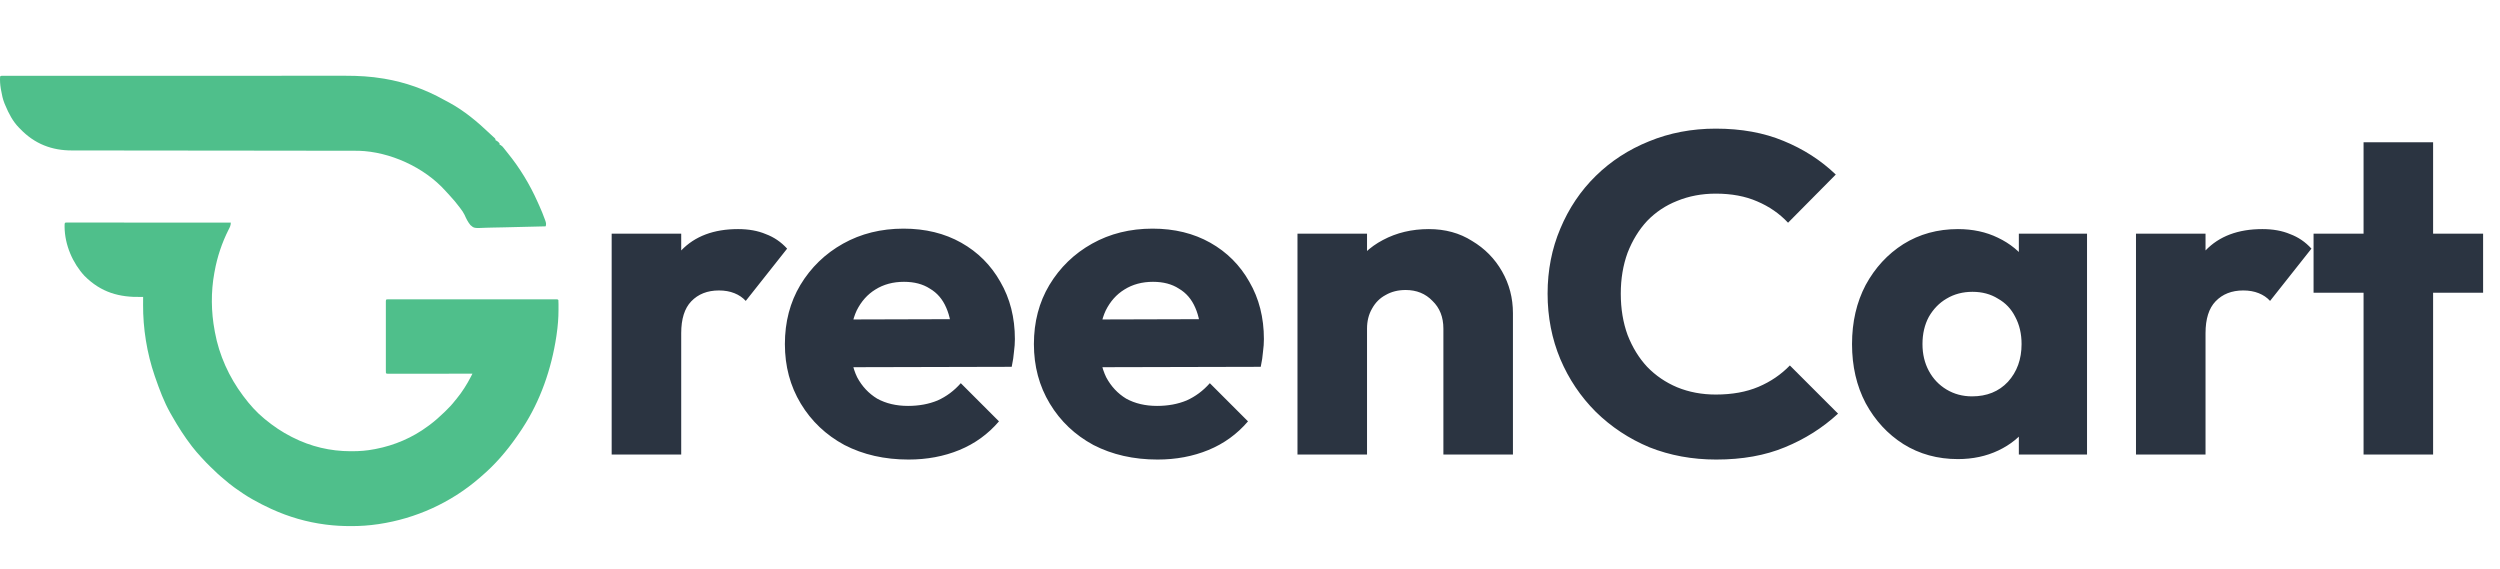
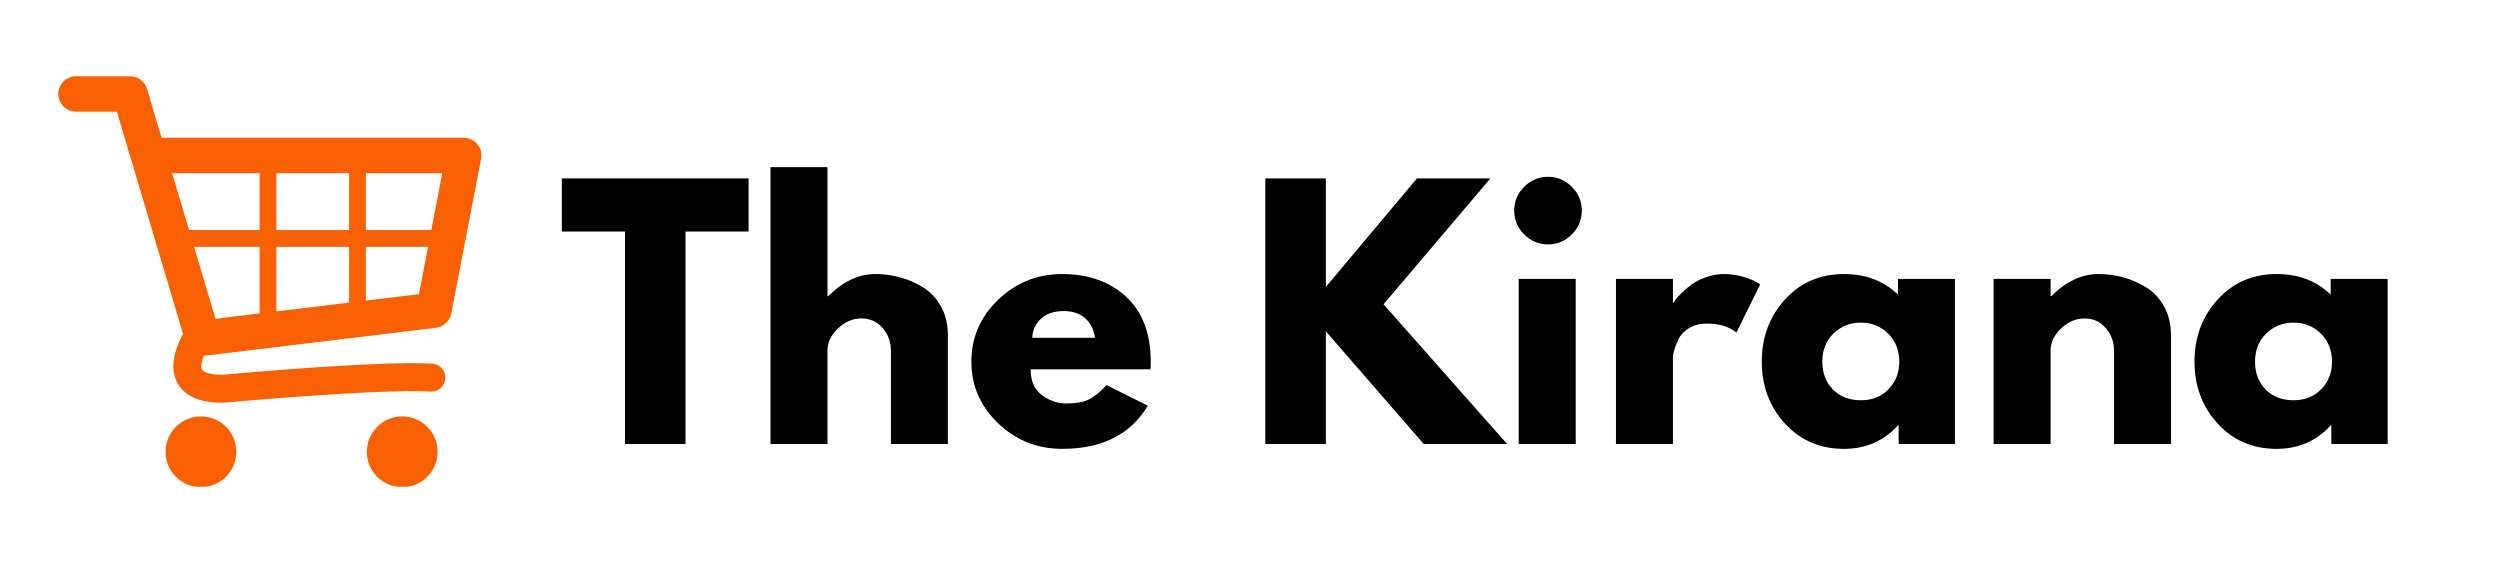
<svg xmlns="http://www.w3.org/2000/svg" width="132" height="30" viewBox="0 0 132 30" fill="none">
-   <path d="M32.296 24V12.336H35.968V24H32.296ZM35.968 17.592L34.432 16.392C34.736 15.032 35.248 13.976 35.968 13.224C36.688 12.472 37.688 12.096 38.968 12.096C39.528 12.096 40.016 12.184 40.432 12.36C40.864 12.52 41.24 12.776 41.56 13.128L39.376 15.888C39.216 15.712 39.016 15.576 38.776 15.48C38.536 15.384 38.264 15.336 37.96 15.336C37.352 15.336 36.864 15.528 36.496 15.912C36.144 16.28 35.968 16.84 35.968 17.592ZM47.97 24.264C46.706 24.264 45.578 24.008 44.586 23.496C43.61 22.968 42.842 22.24 42.282 21.312C41.722 20.384 41.442 19.336 41.442 18.168C41.442 17 41.714 15.96 42.258 15.048C42.818 14.12 43.57 13.392 44.514 12.864C45.458 12.336 46.522 12.072 47.706 12.072C48.858 12.072 49.874 12.32 50.754 12.816C51.634 13.312 52.322 14 52.818 14.88C53.33 15.76 53.586 16.768 53.586 17.904C53.586 18.112 53.57 18.336 53.538 18.576C53.522 18.8 53.482 19.064 53.418 19.368L43.362 19.392V16.872L51.858 16.848L50.274 17.904C50.258 17.232 50.154 16.68 49.962 16.248C49.77 15.8 49.482 15.464 49.098 15.24C48.73 15 48.274 14.88 47.73 14.88C47.154 14.88 46.65 15.016 46.218 15.288C45.802 15.544 45.474 15.912 45.234 16.392C45.01 16.872 44.898 17.456 44.898 18.144C44.898 18.832 45.018 19.424 45.258 19.92C45.514 20.4 45.866 20.776 46.314 21.048C46.778 21.304 47.322 21.432 47.946 21.432C48.522 21.432 49.042 21.336 49.506 21.144C49.97 20.936 50.378 20.632 50.73 20.232L52.746 22.248C52.17 22.92 51.474 23.424 50.658 23.76C49.842 24.096 48.946 24.264 47.97 24.264ZM61.118 24.264C59.855 24.264 58.727 24.008 57.734 23.496C56.758 22.968 55.99 22.24 55.431 21.312C54.87 20.384 54.59 19.336 54.59 18.168C54.59 17 54.862 15.96 55.407 15.048C55.967 14.12 56.718 13.392 57.663 12.864C58.606 12.336 59.67 12.072 60.855 12.072C62.007 12.072 63.023 12.32 63.903 12.816C64.782 13.312 65.471 14 65.966 14.88C66.478 15.76 66.734 16.768 66.734 17.904C66.734 18.112 66.719 18.336 66.686 18.576C66.671 18.8 66.63 19.064 66.567 19.368L56.511 19.392V16.872L65.007 16.848L63.422 17.904C63.407 17.232 63.303 16.68 63.111 16.248C62.919 15.8 62.63 15.464 62.246 15.24C61.879 15 61.422 14.88 60.879 14.88C60.303 14.88 59.798 15.016 59.367 15.288C58.95 15.544 58.623 15.912 58.383 16.392C58.158 16.872 58.047 17.456 58.047 18.144C58.047 18.832 58.166 19.424 58.407 19.92C58.663 20.4 59.014 20.776 59.462 21.048C59.926 21.304 60.471 21.432 61.094 21.432C61.67 21.432 62.191 21.336 62.654 21.144C63.118 20.936 63.526 20.632 63.879 20.232L65.894 22.248C65.319 22.92 64.623 23.424 63.806 23.76C62.99 24.096 62.094 24.264 61.118 24.264ZM76.211 24V17.352C76.211 16.744 76.019 16.256 75.635 15.888C75.267 15.504 74.795 15.312 74.219 15.312C73.819 15.312 73.467 15.4 73.163 15.576C72.859 15.736 72.619 15.976 72.443 16.296C72.267 16.6 72.179 16.952 72.179 17.352L70.763 16.656C70.763 15.744 70.963 14.944 71.363 14.256C71.763 13.568 72.315 13.04 73.019 12.672C73.739 12.288 74.547 12.096 75.443 12.096C76.307 12.096 77.067 12.304 77.723 12.72C78.395 13.12 78.923 13.656 79.307 14.328C79.691 15 79.883 15.736 79.883 16.536V24H76.211ZM68.507 24V12.336H72.179V24H68.507ZM90.617 24.264C89.353 24.264 88.177 24.048 87.089 23.616C86.017 23.168 85.073 22.544 84.257 21.744C83.457 20.944 82.833 20.016 82.385 18.96C81.937 17.888 81.713 16.736 81.713 15.504C81.713 14.272 81.937 13.128 82.385 12.072C82.833 11 83.457 10.072 84.257 9.288C85.057 8.504 85.993 7.896 87.065 7.464C88.153 7.016 89.329 6.792 90.593 6.792C91.937 6.792 93.129 7.008 94.169 7.44C95.225 7.872 96.145 8.464 96.929 9.216L94.409 11.76C93.961 11.28 93.417 10.904 92.777 10.632C92.153 10.36 91.425 10.224 90.593 10.224C89.857 10.224 89.177 10.352 88.553 10.608C87.945 10.848 87.417 11.2 86.969 11.664C86.537 12.128 86.193 12.688 85.937 13.344C85.697 14 85.577 14.72 85.577 15.504C85.577 16.304 85.697 17.032 85.937 17.688C86.193 18.344 86.537 18.904 86.969 19.368C87.417 19.832 87.945 20.192 88.553 20.448C89.177 20.704 89.857 20.832 90.593 20.832C91.457 20.832 92.209 20.696 92.849 20.424C93.489 20.152 94.041 19.776 94.505 19.296L97.049 21.84C96.233 22.592 95.297 23.184 94.241 23.616C93.201 24.048 91.993 24.264 90.617 24.264ZM103.379 24.24C102.307 24.24 101.347 23.976 100.499 23.448C99.667 22.92 99.003 22.2 98.507 21.288C98.027 20.376 97.787 19.336 97.787 18.168C97.787 17 98.027 15.96 98.507 15.048C99.003 14.136 99.667 13.416 100.499 12.888C101.347 12.36 102.307 12.096 103.379 12.096C104.163 12.096 104.867 12.248 105.491 12.552C106.131 12.856 106.651 13.28 107.051 13.824C107.451 14.352 107.675 14.96 107.723 15.648V20.688C107.675 21.376 107.451 21.992 107.051 22.536C106.667 23.064 106.155 23.48 105.515 23.784C104.875 24.088 104.163 24.24 103.379 24.24ZM104.123 20.928C104.907 20.928 105.539 20.672 106.019 20.16C106.499 19.632 106.739 18.968 106.739 18.168C106.739 17.624 106.627 17.144 106.403 16.728C106.195 16.312 105.891 15.992 105.491 15.768C105.107 15.528 104.659 15.408 104.147 15.408C103.635 15.408 103.179 15.528 102.779 15.768C102.395 15.992 102.083 16.312 101.843 16.728C101.619 17.144 101.507 17.624 101.507 18.168C101.507 18.696 101.619 19.168 101.843 19.584C102.067 20 102.379 20.328 102.779 20.568C103.179 20.808 103.627 20.928 104.123 20.928ZM106.595 24V20.856L107.147 18.024L106.595 15.192V12.336H110.195V24H106.595ZM112.78 24V12.336H116.452V24H112.78ZM116.452 17.592L114.916 16.392C115.22 15.032 115.732 13.976 116.452 13.224C117.172 12.472 118.172 12.096 119.452 12.096C120.012 12.096 120.5 12.184 120.916 12.36C121.348 12.52 121.724 12.776 122.044 13.128L119.86 15.888C119.7 15.712 119.5 15.576 119.26 15.48C119.02 15.384 118.748 15.336 118.444 15.336C117.836 15.336 117.348 15.528 116.98 15.912C116.628 16.28 116.452 16.84 116.452 17.592ZM124.796 24V7.512H128.468V24H124.796ZM122.156 15.456V12.336H131.108V15.456H122.156Z" fill="#2B3441" />
-   <path d="M3.506 11.75C3.533 11.75 3.559 11.75 3.587 11.75C3.632 11.75 3.632 11.75 3.679 11.75C3.73 11.75 3.73 11.75 3.782 11.75C3.817 11.75 3.853 11.75 3.89 11.75C3.99 11.75 4.089 11.75 4.189 11.75C4.296 11.751 4.403 11.751 4.51 11.751C4.696 11.751 4.882 11.751 5.068 11.751C5.337 11.751 5.606 11.751 5.874 11.751C6.31 11.751 6.746 11.752 7.182 11.752C7.606 11.752 8.03 11.752 8.454 11.752C8.48 11.752 8.506 11.752 8.533 11.752C8.664 11.752 8.794 11.753 8.925 11.753C10.012 11.753 11.099 11.754 12.186 11.754C12.186 11.912 12.133 12.002 12.064 12.135C11.721 12.817 11.469 13.563 11.333 14.325C11.328 14.354 11.322 14.384 11.316 14.414C11.134 15.408 11.146 16.465 11.333 17.456C11.338 17.482 11.342 17.509 11.347 17.536C11.569 18.76 12.103 19.918 12.825 20.884C12.838 20.901 12.851 20.918 12.864 20.935C13.185 21.367 13.544 21.768 13.952 22.103C13.977 22.124 13.977 22.124 14.003 22.145C14.437 22.503 14.889 22.808 15.383 23.059C15.405 23.07 15.427 23.081 15.449 23.092C16.413 23.583 17.448 23.824 18.512 23.825C18.535 23.825 18.559 23.825 18.583 23.825C18.984 23.825 19.373 23.796 19.768 23.718C19.792 23.713 19.817 23.709 19.842 23.704C20.817 23.517 21.784 23.11 22.6 22.498C22.649 22.462 22.649 22.462 22.7 22.425C22.966 22.226 23.211 22.006 23.453 21.773C23.469 21.757 23.486 21.741 23.503 21.725C23.692 21.543 23.869 21.358 24.031 21.147C24.055 21.118 24.079 21.09 24.104 21.06C24.4 20.699 24.656 20.295 24.872 19.873C24.885 19.846 24.899 19.819 24.913 19.792C24.924 19.771 24.934 19.751 24.945 19.73C24.921 19.73 24.898 19.73 24.874 19.73C24.306 19.731 23.739 19.731 23.172 19.732C22.897 19.732 22.623 19.732 22.348 19.733C22.109 19.733 21.87 19.733 21.631 19.733C21.504 19.733 21.378 19.733 21.251 19.733C21.132 19.734 21.013 19.734 20.894 19.734C20.85 19.734 20.806 19.734 20.762 19.734C20.703 19.734 20.643 19.734 20.583 19.734C20.55 19.734 20.517 19.734 20.482 19.734C20.407 19.73 20.407 19.73 20.377 19.697C20.374 19.647 20.373 19.597 20.373 19.547C20.373 19.514 20.373 19.482 20.373 19.449C20.373 19.413 20.373 19.377 20.373 19.34C20.373 19.302 20.373 19.265 20.373 19.226C20.373 19.101 20.373 18.976 20.373 18.852C20.373 18.765 20.373 18.679 20.373 18.593C20.373 18.411 20.373 18.23 20.373 18.049C20.373 17.839 20.373 17.629 20.373 17.42C20.373 17.218 20.373 17.017 20.373 16.815C20.373 16.729 20.373 16.643 20.373 16.558C20.373 16.438 20.373 16.318 20.373 16.198C20.373 16.162 20.373 16.126 20.373 16.089C20.373 16.057 20.373 16.024 20.373 15.991C20.373 15.963 20.373 15.934 20.373 15.905C20.377 15.841 20.377 15.841 20.407 15.808C20.456 15.805 20.504 15.804 20.552 15.804C20.584 15.804 20.616 15.804 20.648 15.804C20.683 15.804 20.718 15.804 20.754 15.804C20.791 15.804 20.828 15.804 20.866 15.804C20.969 15.804 21.072 15.804 21.175 15.804C21.286 15.804 21.397 15.804 21.508 15.804C21.725 15.803 21.943 15.803 22.16 15.804C22.337 15.804 22.513 15.804 22.69 15.804C22.715 15.804 22.74 15.804 22.766 15.804C22.817 15.804 22.868 15.804 22.919 15.804C23.397 15.803 23.876 15.804 24.354 15.804C24.765 15.804 25.176 15.804 25.587 15.804C26.063 15.804 26.54 15.803 27.017 15.804C27.067 15.804 27.118 15.804 27.169 15.804C27.206 15.804 27.206 15.804 27.245 15.804C27.421 15.804 27.598 15.804 27.774 15.803C27.989 15.803 28.204 15.803 28.419 15.804C28.529 15.804 28.639 15.804 28.748 15.804C28.867 15.803 28.986 15.804 29.105 15.804C29.14 15.804 29.175 15.804 29.211 15.804C29.242 15.804 29.274 15.804 29.306 15.804C29.334 15.804 29.361 15.804 29.39 15.804C29.451 15.808 29.451 15.808 29.482 15.841C29.491 15.989 29.489 16.138 29.489 16.286C29.489 16.319 29.489 16.319 29.489 16.354C29.489 16.792 29.454 17.22 29.39 17.654C29.383 17.707 29.383 17.707 29.375 17.762C29.116 19.482 28.528 21.171 27.594 22.597C27.573 22.629 27.553 22.66 27.532 22.693C27.472 22.782 27.412 22.871 27.35 22.96C27.327 22.993 27.304 23.027 27.28 23.061C26.745 23.829 26.131 24.54 25.432 25.135C25.392 25.17 25.351 25.205 25.311 25.241C23.791 26.556 21.936 27.38 20.014 27.669C19.991 27.672 19.968 27.675 19.945 27.679C19.482 27.747 19.021 27.779 18.554 27.778C18.532 27.778 18.51 27.778 18.488 27.778C18.08 27.777 17.677 27.756 17.271 27.706C17.239 27.702 17.208 27.698 17.175 27.694C16.203 27.569 15.249 27.294 14.348 26.882C14.328 26.873 14.309 26.864 14.289 26.855C13.977 26.713 13.673 26.557 13.373 26.387C13.352 26.376 13.332 26.364 13.31 26.352C13.011 26.183 12.726 25.992 12.445 25.79C12.414 25.768 12.384 25.747 12.353 25.724C12.182 25.599 12.018 25.468 11.857 25.326C11.79 25.267 11.722 25.21 11.653 25.154C11.527 25.048 11.409 24.935 11.292 24.819C11.228 24.756 11.164 24.695 11.098 24.634C10.951 24.496 10.814 24.347 10.677 24.198C10.652 24.171 10.627 24.145 10.602 24.117C10.453 23.956 10.311 23.792 10.176 23.619C10.16 23.599 10.145 23.579 10.128 23.558C9.741 23.058 9.404 22.528 9.088 21.973C9.056 21.917 9.023 21.86 8.991 21.804C8.66 21.218 8.419 20.569 8.197 19.928C8.18 19.881 8.18 19.881 8.164 19.833C7.757 18.645 7.547 17.341 7.555 16.076C7.555 16.037 7.556 15.998 7.556 15.958C7.556 15.864 7.557 15.77 7.557 15.676C7.519 15.677 7.519 15.677 7.48 15.678C6.307 15.706 5.344 15.45 4.462 14.568C3.838 13.893 3.42 12.935 3.41 11.977C3.411 11.757 3.411 11.757 3.506 11.75Z" fill="#4FBF8B" />
-   <path d="M0.16 4.004C0.187 4.004 0.214 4.004 0.242 4.004C0.287 4.004 0.287 4.004 0.333 4.004C0.364 4.004 0.396 4.004 0.429 4.004C0.536 4.004 0.644 4.004 0.752 4.004C0.829 4.004 0.907 4.004 0.984 4.004C1.154 4.004 1.323 4.004 1.492 4.004C1.744 4.004 1.995 4.004 2.247 4.003C2.722 4.003 3.198 4.003 3.674 4.003C4.041 4.003 4.409 4.003 4.777 4.003C4.882 4.003 4.988 4.003 5.094 4.003C5.12 4.003 5.146 4.003 5.174 4.003C5.914 4.002 6.654 4.002 7.394 4.002C7.422 4.002 7.45 4.002 7.479 4.002C7.62 4.002 7.762 4.002 7.903 4.002C7.931 4.002 7.96 4.002 7.989 4.002C8.045 4.002 8.102 4.002 8.159 4.002C9.042 4.002 9.925 4.002 10.809 4.002C11.801 4.001 12.793 4.001 13.785 4.001C13.891 4.001 13.997 4.001 14.103 4.001C14.129 4.001 14.155 4.001 14.182 4.001C14.601 4.001 15.02 4.001 15.439 4C15.86 4 16.282 4 16.704 4C16.954 4 17.204 4 17.454 4C17.642 4 17.829 4 18.017 4C18.092 4 18.168 4 18.243 4C18.911 3.999 19.575 4.035 20.236 4.147C20.257 4.15 20.277 4.153 20.299 4.157C21.391 4.341 22.458 4.717 23.439 5.268C23.532 5.32 23.625 5.369 23.719 5.417C24.509 5.846 25.209 6.43 25.869 7.06C25.913 7.101 25.958 7.142 26.002 7.183C26.024 7.203 26.046 7.223 26.069 7.245C26.097 7.27 26.097 7.27 26.125 7.295C26.163 7.337 26.163 7.337 26.163 7.403C26.19 7.416 26.19 7.416 26.218 7.43C26.284 7.469 26.328 7.505 26.376 7.568C26.376 7.59 26.376 7.611 26.376 7.634C26.394 7.643 26.412 7.651 26.431 7.66C26.501 7.702 26.536 7.739 26.587 7.805C26.658 7.896 26.73 7.987 26.803 8.077C27.436 8.854 27.971 9.731 28.386 10.665C28.417 10.734 28.448 10.802 28.479 10.871C28.584 11.105 28.681 11.34 28.768 11.583C28.78 11.615 28.78 11.615 28.792 11.649C28.833 11.765 28.846 11.833 28.812 11.951C28.311 11.967 27.81 11.98 27.309 11.987C27.077 11.991 26.844 11.995 26.612 12.004C26.409 12.01 26.206 12.015 26.003 12.016C25.895 12.017 25.788 12.019 25.681 12.024C25.031 12.054 25.031 12.054 24.838 11.884C24.704 11.721 24.614 11.539 24.528 11.343C24.469 11.219 24.393 11.113 24.311 11.006C24.297 10.988 24.284 10.97 24.27 10.951C24.1 10.724 23.92 10.507 23.727 10.303C23.574 10.139 23.574 10.139 23.529 10.087C22.392 8.815 20.566 8.009 18.941 7.961C18.75 7.958 18.558 7.959 18.367 7.959C18.302 7.959 18.237 7.959 18.172 7.959C17.994 7.958 17.816 7.958 17.638 7.958C17.446 7.958 17.254 7.958 17.062 7.958C16.75 7.957 16.439 7.957 16.128 7.957C15.602 7.957 15.076 7.956 14.55 7.955C14.347 7.955 14.145 7.955 13.942 7.954C13.92 7.954 13.897 7.954 13.874 7.954C13.339 7.954 12.804 7.953 12.268 7.952C12.245 7.952 12.222 7.952 12.197 7.952C11.651 7.952 11.105 7.951 10.559 7.951C10.524 7.951 10.524 7.951 10.488 7.951C10.299 7.95 10.11 7.95 9.92 7.95C9.139 7.95 8.358 7.949 7.577 7.947C7.467 7.947 7.356 7.947 7.246 7.947C7.224 7.947 7.202 7.947 7.18 7.947C6.831 7.946 6.482 7.946 6.133 7.946C5.782 7.946 5.431 7.946 5.08 7.945C4.89 7.944 4.7 7.944 4.51 7.944C4.336 7.945 4.162 7.944 3.988 7.944C3.925 7.943 3.862 7.943 3.8 7.944C2.749 7.947 1.833 7.605 1.071 6.81C1.038 6.777 1.038 6.777 1.005 6.744C0.678 6.412 0.462 5.995 0.279 5.558C0.265 5.523 0.25 5.489 0.235 5.454C0.146 5.23 0.098 5.002 0.057 4.762C0.051 4.733 0.046 4.703 0.041 4.672C0.007 4.462 -0.009 4.254 0.005 4.041C0.052 3.991 0.095 4.004 0.16 4.004Z" fill="#4FBF8B" />
+   <defs>
+     <g />
+     <clipPath id="fd17fd8b91">
+       <path d="M 242 460.152 L 374 460.152 L 374 562 L 242 562 Z M 242 460.152 " clip-rule="nonzero" />
+     </clipPath>
+     <clipPath id="5f9876e2cd">
+       <path d="M 275 565 L 298 565 L 298 587.652 L 275 587.652 Z M 275 565 " clip-rule="nonzero" />
+     </clipPath>
+     <clipPath id="23c6120429">
+       <path d="M 338 565 L 361 565 L 361 587.652 L 338 587.652 Z M 338 565 " clip-rule="nonzero" />
+     </clipPath>
+   </defs>
+   <g transform="translate(3 4) scale(0.17) translate(-242 -460)">
+     <g clip-path="url(#fd17fd8b91)">
+       <path fill="#f86001" d="M 372.617 481.254 C 371.574 479.992 370.02 479.258 368.375 479.258 L 274.543 479.258 L 270.027 464.086 C 269.332 461.754 267.188 460.156 264.754 460.156 L 247.965 460.156 C 244.93 460.156 242.465 462.617 242.465 465.656 C 242.465 468.691 244.93 471.152 247.965 471.152 L 260.652 471.152 L 281.207 540.191 C 278.98 544.277 276.867 550.125 279.262 555.023 C 281.383 559.363 286.176 561.562 293.508 561.562 C 293.641 561.562 293.773 561.559 293.906 561.543 C 294.383 561.5 341.762 557.156 358.098 558.082 C 360.48 558.207 362.543 556.387 362.68 553.992 C 362.812 551.598 360.98 549.547 358.586 549.414 C 342 548.477 297.215 552.52 293.316 552.879 C 289.297 552.852 287.434 551.969 287.062 551.211 C 286.648 550.367 286.945 548.773 287.641 546.973 C 287.758 546.965 287.871 546.965 287.992 546.949 L 359.773 538.266 C 362.145 537.98 364.062 536.191 364.512 533.848 L 373.777 485.801 C 374.086 484.188 373.66 482.52 372.617 481.254 Z M 332.773 507.934 L 310.199 507.934 L 310.199 490.258 L 332.773 490.258 Z M 284.633 513.145 L 304.988 513.145 L 304.988 533.812 L 291.277 535.473 Z M 310.199 513.145 L 332.773 513.145 L 332.773 530.453 L 310.199 533.184 Z M 358.309 507.934 L 337.984 507.934 L 337.984 490.258 L 361.715 490.258 Z M 304.988 490.258 L 304.988 507.934 L 283.082 507.934 L 277.816 490.258 Z M 337.984 529.82 L 337.984 513.145 L 357.305 513.145 L 354.473 527.828 Z M 337.984 529.82 " fill-opacity="1" fill-rule="nonzero" />
+     </g>
+     <g clip-path="url(#5f9876e2cd)">
+       <path fill="#f86001" d="M 297.75 576.789 C 297.75 577.512 297.68 578.227 297.539 578.934 C 297.398 579.641 297.191 580.328 296.914 580.996 C 296.641 581.66 296.301 582.293 295.898 582.895 C 295.5 583.496 295.043 584.051 294.531 584.559 C 294.023 585.07 293.469 585.523 292.867 585.926 C 292.27 586.328 291.633 586.664 290.969 586.941 C 290.301 587.219 289.613 587.426 288.906 587.566 C 288.199 587.707 287.484 587.777 286.762 587.777 C 286.043 587.777 285.328 587.707 284.617 587.566 C 283.91 587.426 283.223 587.219 282.559 586.941 C 281.891 586.664 281.258 586.328 280.656 585.926 C 280.059 585.523 279.504 585.07 278.992 584.559 C 278.484 584.051 278.027 583.496 277.625 582.895 C 277.227 582.293 276.887 581.66 276.609 580.996 C 276.336 580.328 276.125 579.641 275.984 578.934 C 275.844 578.227 275.773 577.512 275.773 576.789 C 275.773 576.066 275.844 575.355 275.984 574.645 C 276.125 573.938 276.336 573.25 276.609 572.586 C 276.887 571.918 277.227 571.285 277.625 570.684 C 278.027 570.086 278.484 569.531 278.992 569.02 C 279.504 568.508 280.059 568.055 280.656 567.652 C 281.258 567.254 281.891 566.914 282.559 566.637 C 283.223 566.363 283.91 566.152 284.617 566.012 C 285.328 565.871 286.043 565.801 286.762 565.801 C 287.484 565.801 288.199 565.871 288.906 566.012 C 289.613 566.152 290.301 566.363 290.969 566.637 C 291.633 566.914 292.27 567.254 292.867 567.652 C 293.469 568.055 294.023 568.508 294.531 569.02 C 295.043 569.531 295.5 570.086 295.898 570.684 C 296.301 571.285 296.641 571.918 296.914 572.586 C 297.191 573.25 297.398 573.938 297.539 574.645 C 297.68 575.355 297.75 576.066 297.75 576.789 Z M 297.75 576.789 " fill-opacity="1" fill-rule="nonzero" />
+     </g>
+     <g clip-path="url(#23c6120429)">
+       <path fill="#f86001" d="M 360.27 576.789 C 360.27 577.512 360.199 578.227 360.059 578.934 C 359.918 579.641 359.711 580.328 359.434 580.996 C 359.156 581.66 358.82 582.293 358.418 582.895 C 358.02 583.496 357.562 584.051 357.051 584.559 C 356.543 585.07 355.988 585.523 355.387 585.926 C 354.785 586.328 354.152 586.664 353.488 586.941 C 352.82 587.219 352.133 587.426 351.426 587.566 C 350.719 587.707 350.004 587.777 349.281 587.777 C 348.559 587.777 347.848 587.707 347.137 587.566 C 346.43 587.426 345.742 587.219 345.078 586.941 C 344.41 586.664 343.777 586.328 343.176 585.926 C 342.578 585.523 342.023 585.07 341.512 584.559 C 341 584.051 340.547 583.496 340.145 582.895 C 339.746 582.293 339.406 581.66 339.129 580.996 C 338.855 580.328 338.645 579.641 338.504 578.934 C 338.363 578.227 338.293 577.512 338.293 576.789 C 338.293 576.066 338.363 575.355 338.504 574.645 C 338.645 573.938 338.855 573.25 339.129 572.586 C 339.406 571.918 339.746 571.285 340.145 570.684 C 340.547 570.086 341 569.531 341.512 569.02 C 342.023 568.508 342.578 568.055 343.176 567.652 C 343.777 567.254 344.41 566.914 345.078 566.637 C 345.742 566.363 346.43 566.152 347.137 566.012 C 347.848 565.871 348.559 565.801 349.281 565.801 C 350.004 565.801 350.719 565.871 351.426 566.012 C 352.133 566.152 352.82 566.363 353.488 566.637 C 354.152 566.914 354.785 567.254 355.387 567.652 C 355.988 568.055 356.543 568.508 357.051 569.02 C 357.562 569.531 358.02 570.086 358.418 570.684 C 358.82 571.285 359.156 571.918 359.434 572.586 C 359.711 573.25 359.918 573.938 360.059 574.645 C 360.199 575.355 360.27 576.066 360.27 576.789 Z M 360.27 576.789 " fill-opacity="1" fill-rule="nonzero" />
+     </g>
+     <g fill="#000000" fill-opacity="1">
+       <g transform="translate(398.0605, 574.3788)">
+         <g>
+           <path d="M 0.797 -66 L 0.797 -82.5 L 58.797 -82.5 L 58.797 -66 L 39.203 -66 L 39.203 0 L 20.406 0 L 20.406 -66 Z M 0.797 -66 " />
+         </g>
+       </g>
+     </g>
+     <g fill="#000000" fill-opacity="1">
+       <g transform="translate(457.6582, 574.3788)">
+         <g>
+           <path d="M 6 0 L 6 -86 L 23.703 -86 L 23.703 -45.906 L 23.906 -45.906 C 28.5 -50.5 33.395 -52.797 38.594 -52.797 C 41.133 -52.797 43.656 -52.461 46.156 -51.797 C 48.656 -51.129 51.051 -50.094 53.344 -48.688 C 55.645 -47.289 57.508 -45.312 58.938 -42.75 C 60.375 -40.188 61.094 -37.203 61.094 -33.797 L 61.094 0 L 43.406 0 L 43.406 -29 C 43.406 -31.664 42.551 -34 40.844 -36 C 39.145 -38 36.93 -39 34.203 -39 C 31.535 -39 29.117 -37.961 26.953 -35.891 C 24.785 -33.828 23.703 -31.531 23.703 -29 L 23.703 0 Z M 6 0 " />
+         </g>
+       </g>
+     </g>
+     <g fill="#000000" fill-opacity="1">
+       <g transform="translate(523.7557, 574.3788)">
+         <g>
+           <path d="M 57.906 -23.203 L 20.703 -23.203 C 20.703 -19.598 21.867 -16.926 24.203 -15.188 C 26.535 -13.457 29.066 -12.594 31.797 -12.594 C 34.66 -12.594 36.926 -12.977 38.594 -13.75 C 40.258 -14.52 42.16 -16.035 44.297 -18.297 L 57.094 -11.906 C 51.758 -2.969 42.895 1.5 30.5 1.5 C 22.77 1.5 16.133 -1.148 10.594 -6.453 C 5.062 -11.754 2.297 -18.133 2.297 -25.594 C 2.297 -33.062 5.062 -39.461 10.594 -44.797 C 16.133 -50.129 22.77 -52.797 30.5 -52.797 C 38.633 -52.797 45.25 -50.445 50.344 -45.75 C 55.445 -41.051 58 -34.332 58 -25.594 C 58 -24.395 57.969 -23.598 57.906 -23.203 Z M 21.203 -33 L 40.703 -33 C 40.297 -35.664 39.242 -37.711 37.547 -39.141 C 35.848 -40.578 33.664 -41.297 31 -41.297 C 28.062 -41.297 25.727 -40.531 24 -39 C 22.27 -37.469 21.336 -35.469 21.203 -33 Z M 21.203 -33 " />
+         </g>
+       </g>
+     </g>
+     <g fill="#000000" fill-opacity="1">
+       <g transform="translate(584.0534, 574.3788)">
+         <g />
+       </g>
+     </g>
+     <g fill="#000000" fill-opacity="1">
+       <g transform="translate(611.3523, 574.3788)">
+         <g>
+           <path d="M 81.094 0 L 55.203 0 L 24.797 -35 L 24.797 0 L 6 0 L 6 -82.5 L 24.797 -82.5 L 24.797 -48.797 L 53.094 -82.5 L 75.906 -82.5 L 42.703 -43.406 Z M 81.094 0 " />
+         </g>
+       </g>
+     </g>
+     <g fill="#000000" fill-opacity="1">
+       <g transform="translate(690.0493, 574.3788)">
+         <g>
+           <path d="M 7.688 -79.891 C 9.758 -81.961 12.227 -83 15.094 -83 C 17.969 -83 20.438 -81.961 22.5 -79.891 C 24.562 -77.828 25.594 -75.363 25.594 -72.5 C 25.594 -69.633 24.562 -67.164 22.5 -65.094 C 20.438 -63.031 17.969 -62 15.094 -62 C 12.227 -62 9.758 -63.031 7.688 -65.094 C 5.625 -67.164 4.594 -69.633 4.594 -72.5 C 4.594 -75.363 5.625 -77.828 7.688 -79.891 Z M 6 -51.297 L 6 0 L 23.703 0 L 23.703 -51.297 Z M 6 -51.297 " />
+         </g>
+       </g>
+     </g>
+     <g fill="#000000" fill-opacity="1">
+       <g transform="translate(720.2481, 574.3788)">
+         <g>
+           <path d="M 6 0 L 6 -51.297 L 23.703 -51.297 L 23.703 -43.906 L 23.906 -43.906 C 24.031 -44.164 24.242 -44.492 24.547 -44.891 C 24.848 -45.297 25.5 -46 26.5 -47 C 27.5 -48 28.566 -48.898 29.703 -49.703 C 30.836 -50.504 32.301 -51.219 34.094 -51.844 C 35.895 -52.477 37.727 -52.797 39.594 -52.797 C 41.531 -52.797 43.43 -52.531 45.297 -52 C 47.16 -51.469 48.531 -50.938 49.406 -50.406 L 50.797 -49.594 L 43.406 -34.594 C 41.195 -36.469 38.129 -37.406 34.203 -37.406 C 32.066 -37.406 30.234 -36.938 28.703 -36 C 27.172 -35.062 26.086 -33.926 25.453 -32.594 C 24.816 -31.258 24.363 -30.125 24.094 -29.188 C 23.832 -28.258 23.703 -27.531 23.703 -27 L 23.703 0 Z M 6 0 " />
+         </g>
+       </g>
+     </g>
+     <g fill="#000000" fill-opacity="1">
+       <g transform="translate(769.2462, 574.3788)">
+         <g>
+           <path d="M 9.5 -6.344 C 4.695 -11.582 2.297 -18 2.297 -25.594 C 2.297 -33.195 4.695 -39.629 9.5 -44.891 C 14.301 -50.16 20.398 -52.797 27.797 -52.797 C 34.598 -52.797 40.195 -50.664 44.594 -46.406 L 44.594 -51.297 L 62.297 -51.297 L 62.297 0 L 44.797 0 L 44.797 -5.797 L 44.594 -5.797 C 40.195 -0.93 34.598 1.5 27.797 1.5 C 20.398 1.5 14.301 -1.113 9.5 -6.344 Z M 24.547 -34.297 C 22.242 -32.035 21.094 -29.133 21.094 -25.594 C 21.094 -22.062 22.191 -19.176 24.391 -16.938 C 26.598 -14.707 29.5 -13.594 33.094 -13.594 C 36.562 -13.594 39.41 -14.727 41.641 -17 C 43.879 -19.27 45 -22.133 45 -25.594 C 45 -29.133 43.848 -32.035 41.547 -34.297 C 39.242 -36.566 36.426 -37.703 33.094 -37.703 C 29.695 -37.703 26.848 -36.566 24.547 -34.297 Z M 24.547 -34.297 " />
+         </g>
+       </g>
+     </g>
+     <g fill="#000000" fill-opacity="1">
+       <g transform="translate(837.5436, 574.3788)">
+         <g>
+           <path d="M 6 0 L 6 -51.297 L 23.703 -51.297 L 23.703 -45.906 L 23.906 -45.906 C 28.5 -50.5 33.395 -52.797 38.594 -52.797 C 41.133 -52.797 43.656 -52.461 46.156 -51.797 C 48.656 -51.129 51.051 -50.094 53.344 -48.688 C 55.645 -47.289 57.508 -45.312 58.938 -42.75 C 60.375 -40.188 61.094 -37.203 61.094 -33.797 L 61.094 0 L 43.406 0 L 43.406 -29 C 43.406 -31.664 42.551 -34 40.844 -36 C 39.145 -38 36.93 -39 34.203 -39 C 31.535 -39 29.117 -37.961 26.953 -35.891 C 24.785 -33.828 23.703 -31.531 23.703 -29 L 23.703 0 Z M 6 0 " />
+         </g>
+       </g>
+     </g>
+     <g fill="#000000" fill-opacity="1">
+       <g transform="translate(903.6411, 574.3788)">
+         <g>
+           <path d="M 9.5 -6.344 C 4.695 -11.582 2.297 -18 2.297 -25.594 C 2.297 -33.195 4.695 -39.629 9.5 -44.891 C 14.301 -50.16 20.398 -52.797 27.797 -52.797 C 34.598 -52.797 40.195 -50.664 44.594 -46.406 L 44.594 -51.297 L 62.297 -51.297 L 62.297 0 L 44.797 0 L 44.797 -5.797 L 44.594 -5.797 C 40.195 -0.93 34.598 1.5 27.797 1.5 C 20.398 1.5 14.301 -1.113 9.5 -6.344 Z M 24.547 -34.297 C 22.242 -32.035 21.094 -29.133 21.094 -25.594 C 21.094 -22.062 22.191 -19.176 24.391 -16.938 C 26.598 -14.707 29.5 -13.594 33.094 -13.594 C 36.562 -13.594 39.41 -14.727 41.641 -17 C 43.879 -19.27 45 -22.133 45 -25.594 C 45 -29.133 43.848 -32.035 41.547 -34.297 C 39.242 -36.566 36.426 -37.703 33.094 -37.703 C 29.695 -37.703 26.848 -36.566 24.547 -34.297 Z M 24.547 -34.297 " />
+         </g>
+       </g>
+     </g>
+   </g>
</svg>
